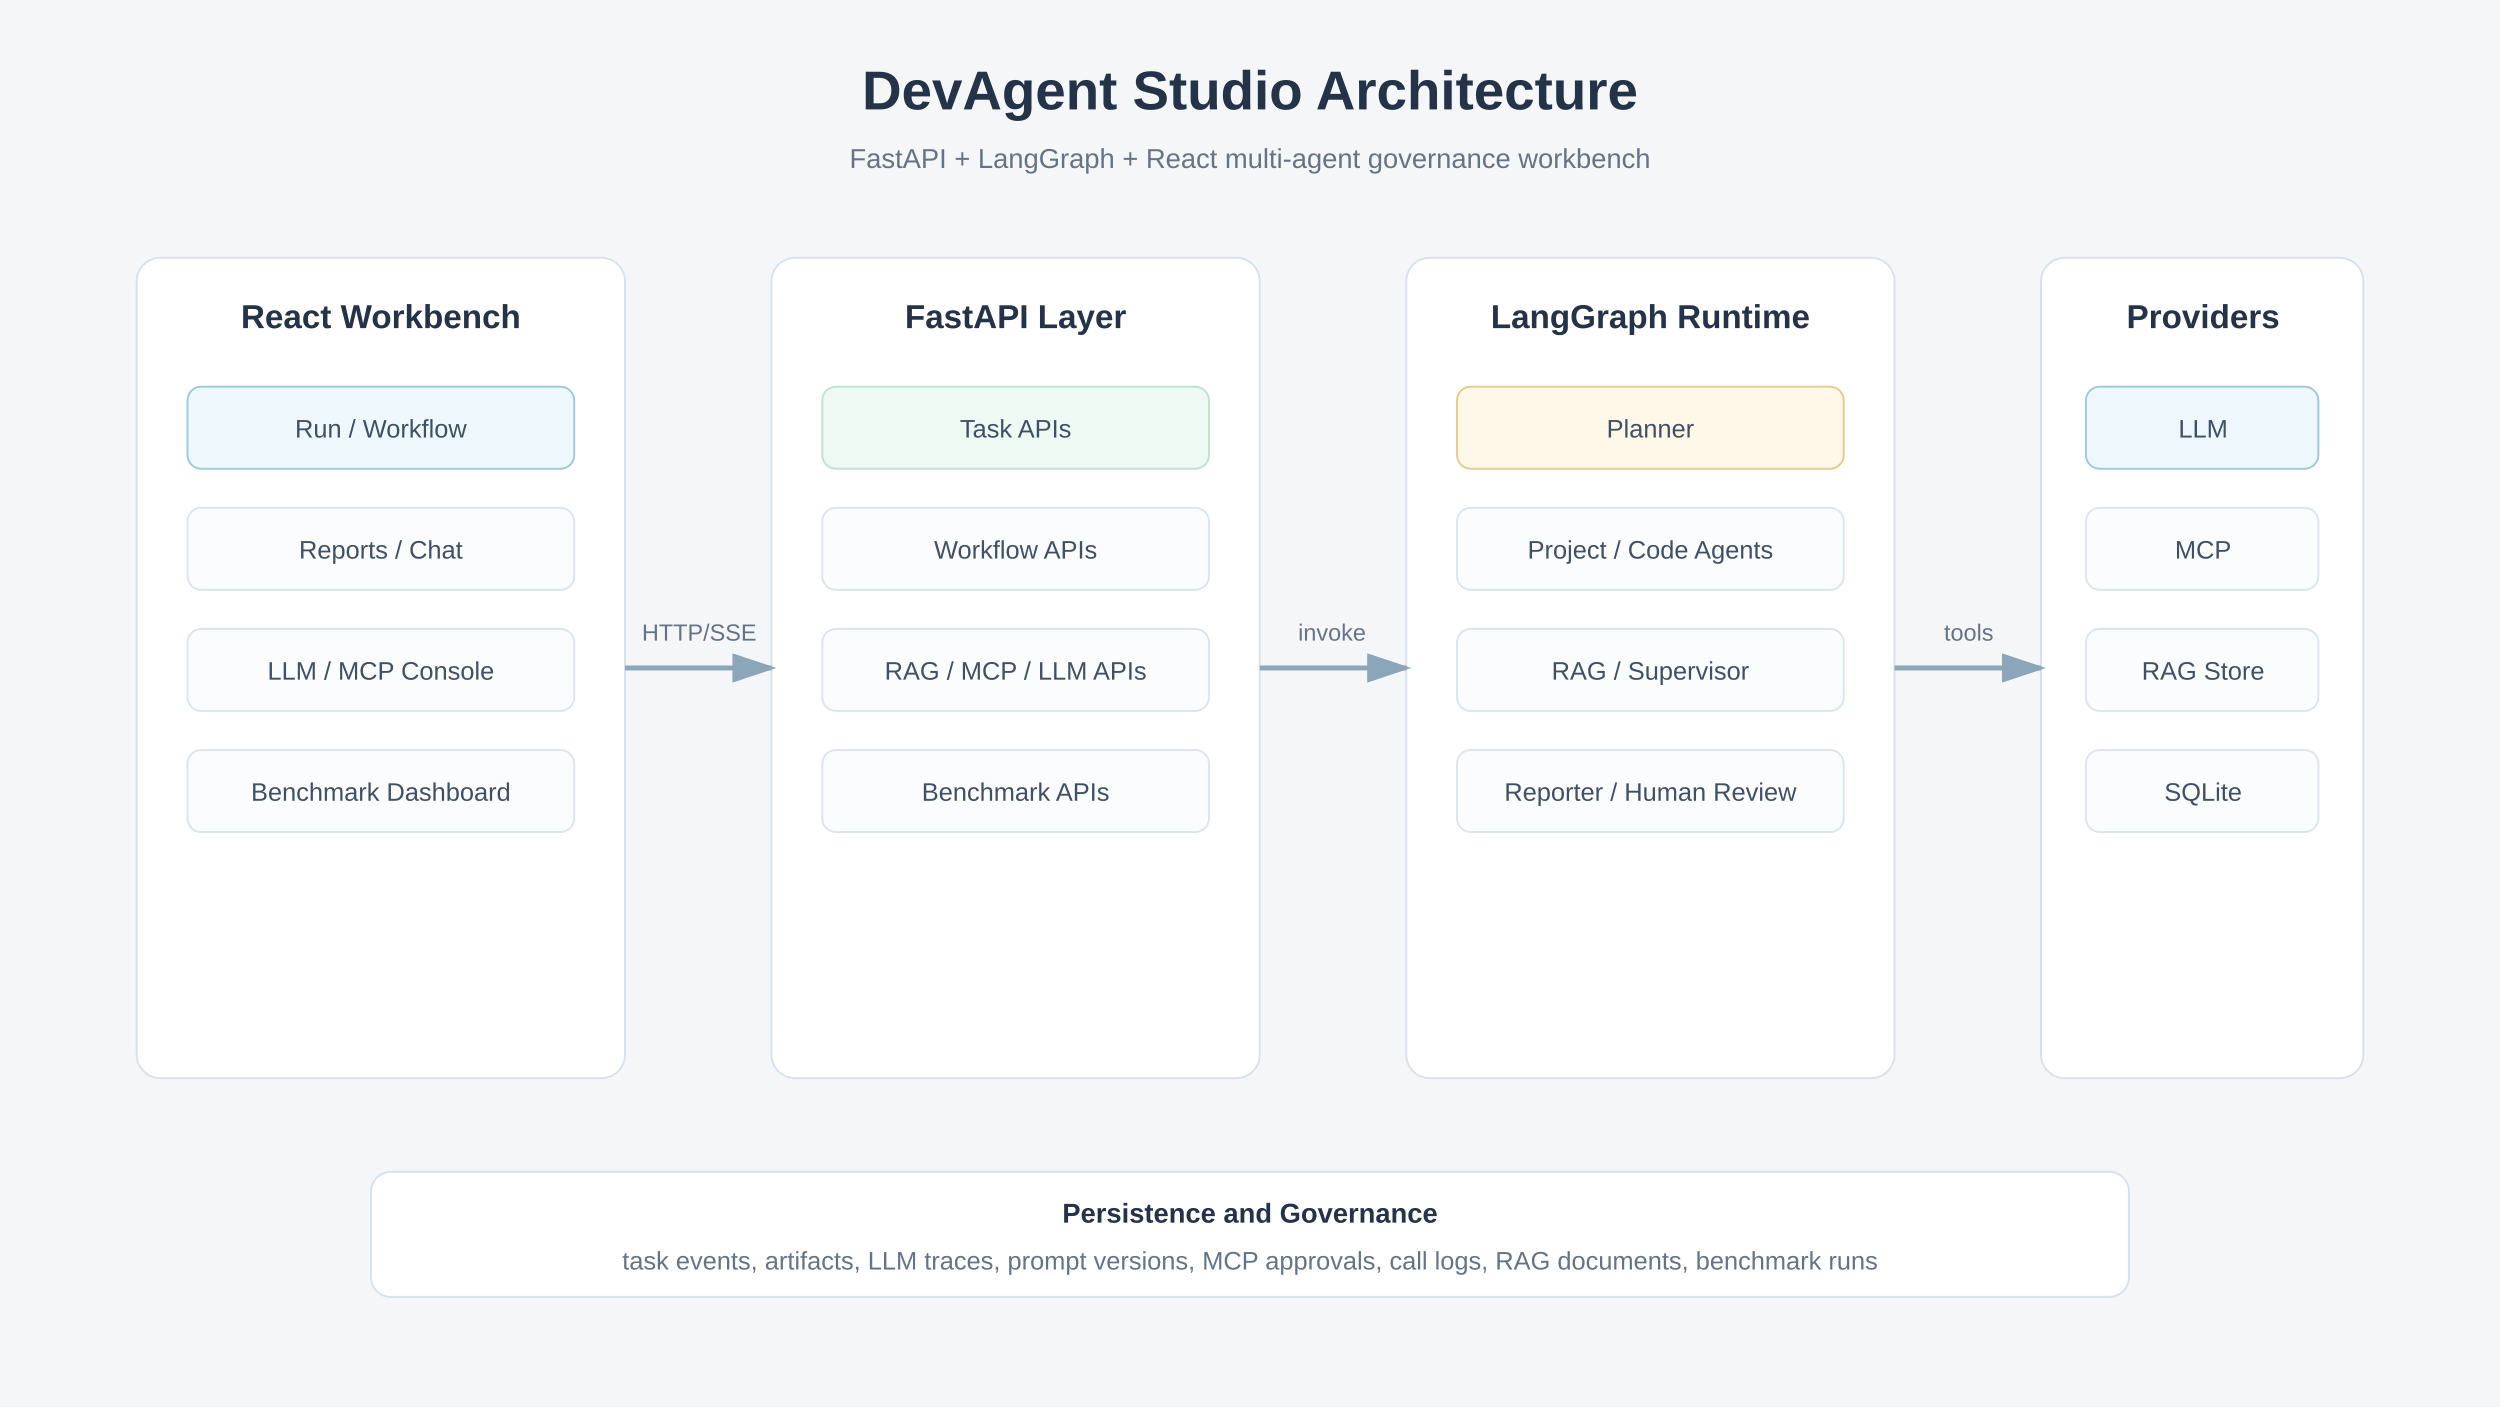
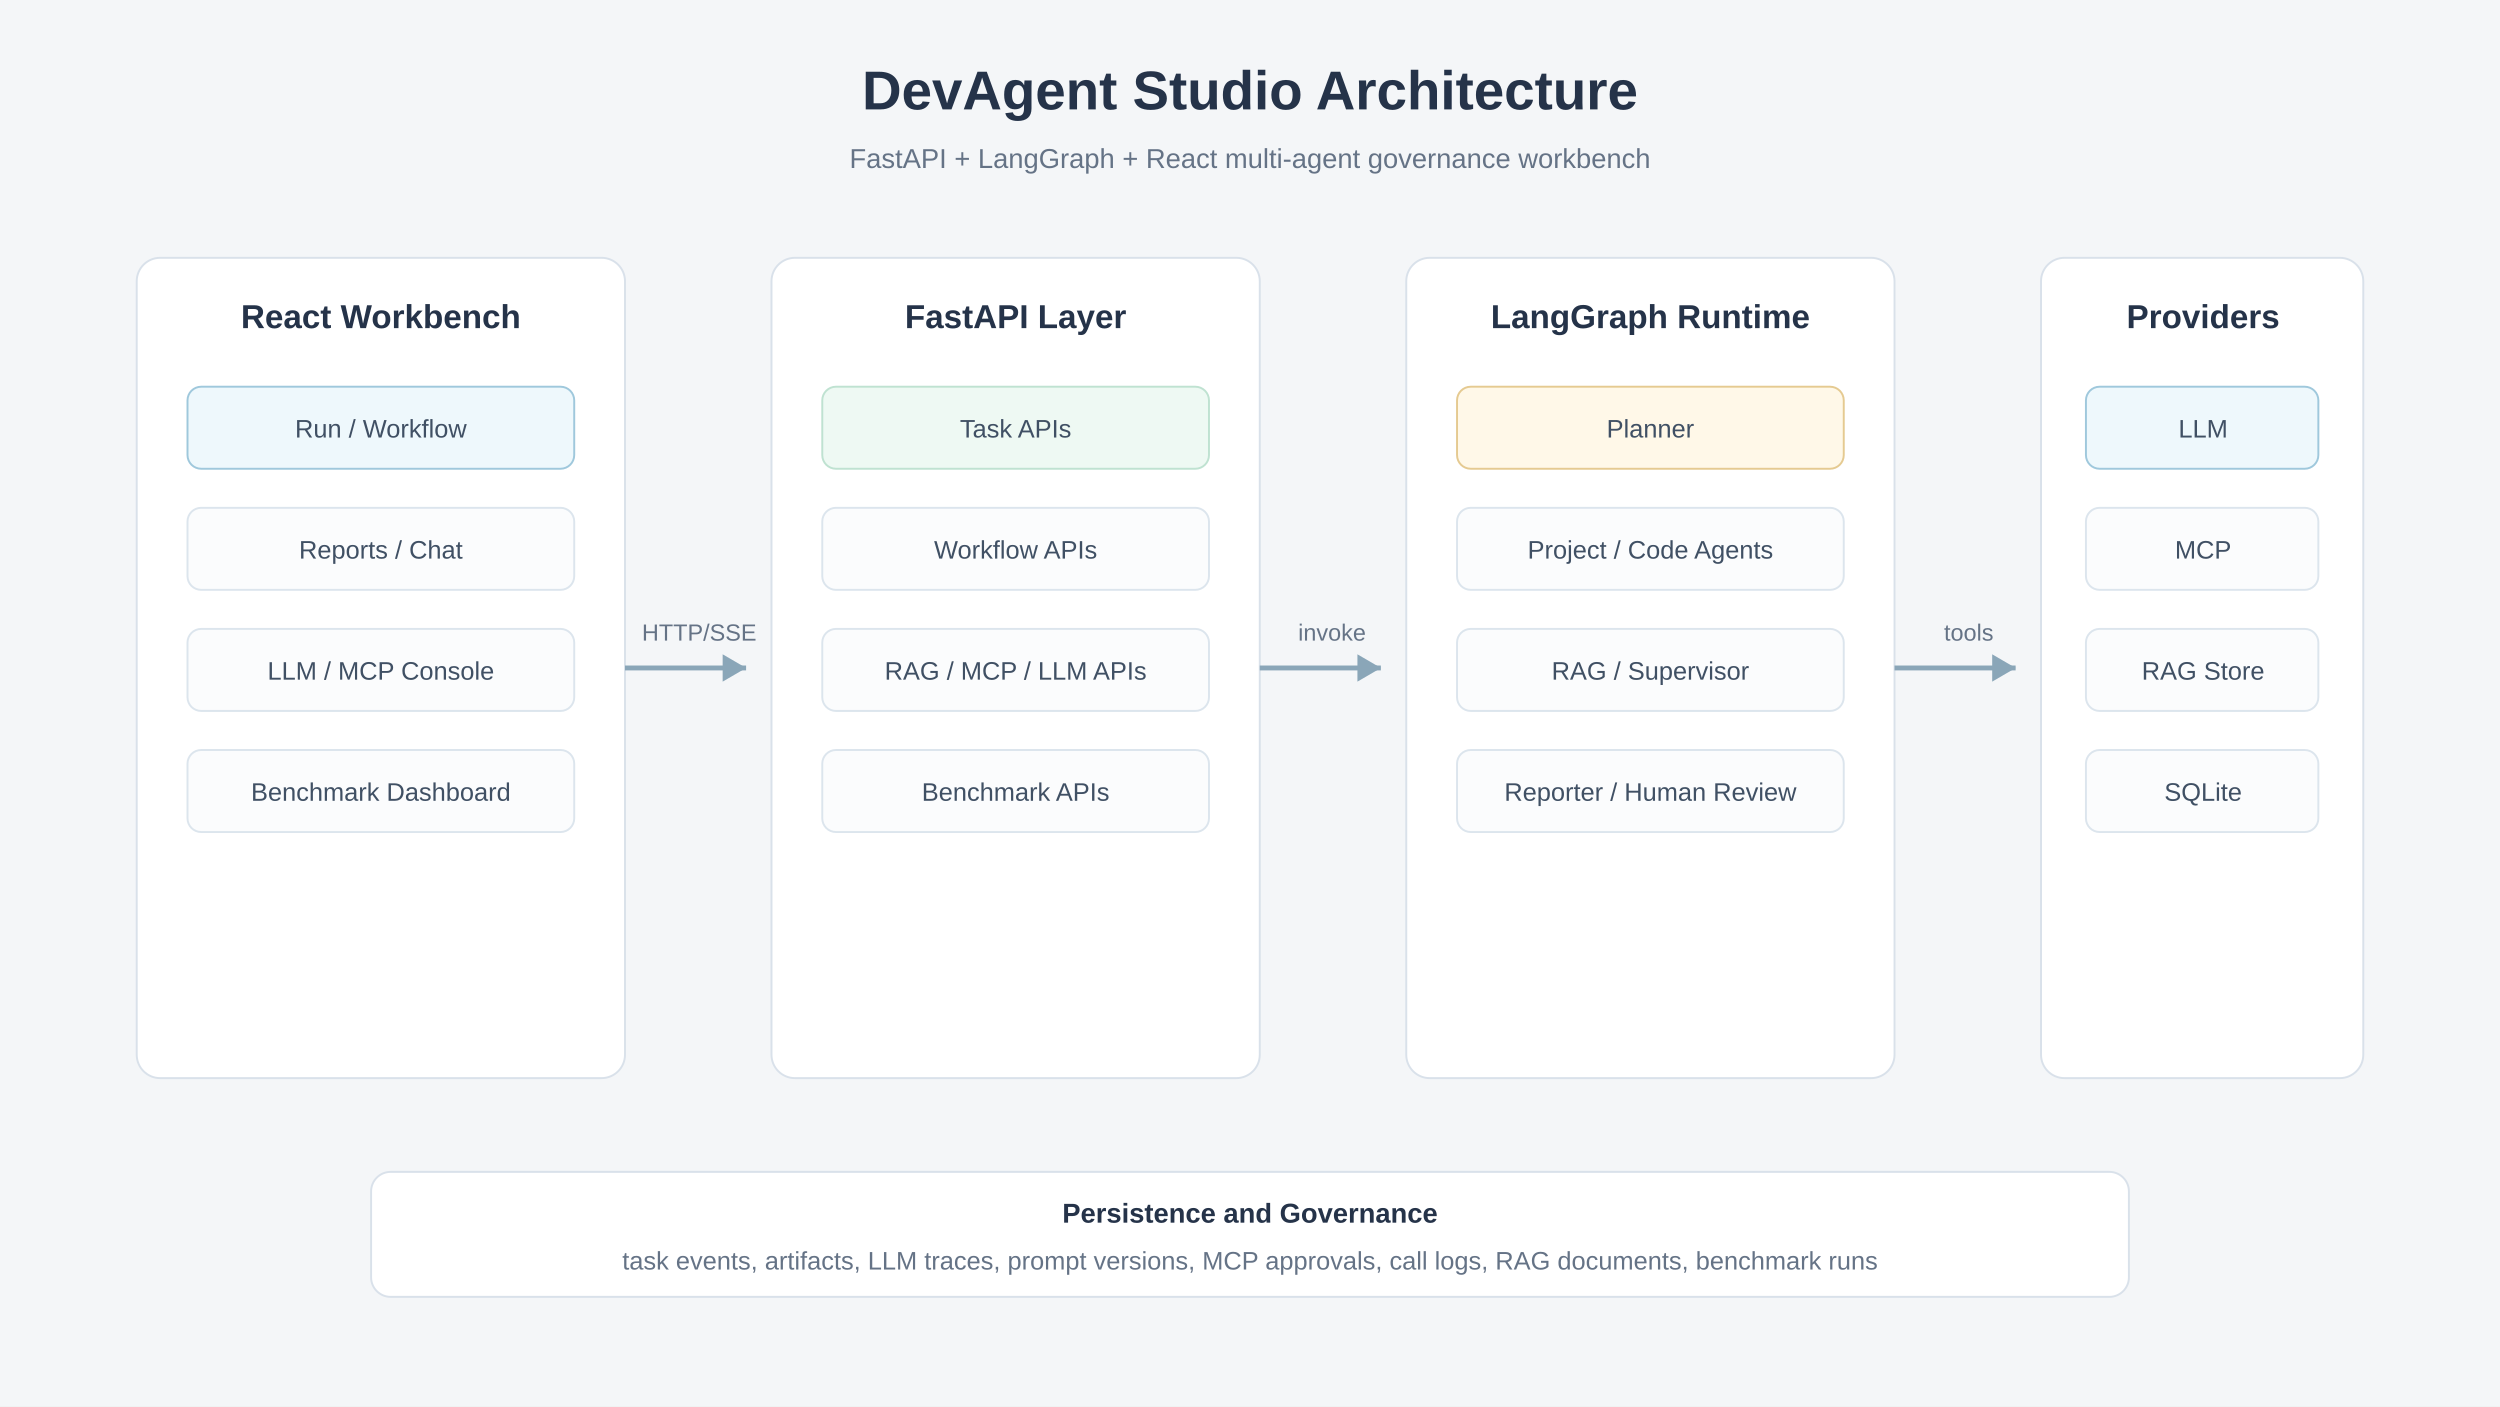
- <svg xmlns="http://www.w3.org/2000/svg" width="1280" height="720" viewBox="0 0 1280 720" role="img" aria-label="DevAgent Studio architecture diagram">
+ <svg xmlns="http://www.w3.org/2000/svg" width="1280" height="720" viewBox="0 0 1280 720">
  <rect width="1280" height="720" fill="#f4f6f8" />
-   <text x="640" y="56" text-anchor="middle" font-family="Segoe UI, Arial" font-size="28" font-weight="700" fill="#253349">DevAgent Studio Architecture</text>
-   <text x="640" y="86" text-anchor="middle" font-family="Segoe UI, Arial" font-size="14" fill="#657386">FastAPI + LangGraph + React multi-agent governance workbench</text>
-   <g font-family="Segoe UI, Arial">
-     <rect x="70" y="132" width="250" height="420" rx="12" fill="#ffffff" stroke="#d9e1ea" />
-     <text x="195" y="168" text-anchor="middle" font-size="17" font-weight="700" fill="#253349">React Workbench</text>
-     <g font-size="13" fill="#405064">
-       <rect x="96" y="198" width="198" height="42" rx="7" fill="#eef8fc" stroke="#9fc8dc" />
-       <text x="195" y="224" text-anchor="middle">Run / Workflow</text>
-       <rect x="96" y="260" width="198" height="42" rx="7" fill="#fbfcfd" stroke="#dce5ed" />
-       <text x="195" y="286" text-anchor="middle">Reports / Chat</text>
-       <rect x="96" y="322" width="198" height="42" rx="7" fill="#fbfcfd" stroke="#dce5ed" />
-       <text x="195" y="348" text-anchor="middle">LLM / MCP Console</text>
-       <rect x="96" y="384" width="198" height="42" rx="7" fill="#fbfcfd" stroke="#dce5ed" />
-       <text x="195" y="410" text-anchor="middle">Benchmark Dashboard</text>
-     </g>
-     <rect x="395" y="132" width="250" height="420" rx="12" fill="#ffffff" stroke="#d9e1ea" />
-     <text x="520" y="168" text-anchor="middle" font-size="17" font-weight="700" fill="#253349">FastAPI Layer</text>
-     <g font-size="13" fill="#405064">
-       <rect x="421" y="198" width="198" height="42" rx="7" fill="#eef9f3" stroke="#bfe2d1" />
-       <text x="520" y="224" text-anchor="middle">Task APIs</text>
-       <rect x="421" y="260" width="198" height="42" rx="7" fill="#fbfcfd" stroke="#dce5ed" />
-       <text x="520" y="286" text-anchor="middle">Workflow APIs</text>
-       <rect x="421" y="322" width="198" height="42" rx="7" fill="#fbfcfd" stroke="#dce5ed" />
-       <text x="520" y="348" text-anchor="middle">RAG / MCP / LLM APIs</text>
-       <rect x="421" y="384" width="198" height="42" rx="7" fill="#fbfcfd" stroke="#dce5ed" />
-       <text x="520" y="410" text-anchor="middle">Benchmark APIs</text>
-     </g>
-     <rect x="720" y="132" width="250" height="420" rx="12" fill="#ffffff" stroke="#d9e1ea" />
-     <text x="845" y="168" text-anchor="middle" font-size="17" font-weight="700" fill="#253349">LangGraph Runtime</text>
-     <g font-size="13" fill="#405064">
-       <rect x="746" y="198" width="198" height="42" rx="7" fill="#fff8e8" stroke="#e5ca91" />
-       <text x="845" y="224" text-anchor="middle">Planner</text>
-       <rect x="746" y="260" width="198" height="42" rx="7" fill="#fbfcfd" stroke="#dce5ed" />
-       <text x="845" y="286" text-anchor="middle">Project / Code Agents</text>
-       <rect x="746" y="322" width="198" height="42" rx="7" fill="#fbfcfd" stroke="#dce5ed" />
-       <text x="845" y="348" text-anchor="middle">RAG / Supervisor</text>
-       <rect x="746" y="384" width="198" height="42" rx="7" fill="#fbfcfd" stroke="#dce5ed" />
-       <text x="845" y="410" text-anchor="middle">Reporter / Human Review</text>
-     </g>
-     <rect x="1045" y="132" width="165" height="420" rx="12" fill="#ffffff" stroke="#d9e1ea" />
-     <text x="1128" y="168" text-anchor="middle" font-size="17" font-weight="700" fill="#253349">Providers</text>
-     <g font-size="13" fill="#405064">
-       <rect x="1068" y="198" width="119" height="42" rx="7" fill="#eef8fc" stroke="#9fc8dc" />
-       <text x="1128" y="224" text-anchor="middle">LLM</text>
-       <rect x="1068" y="260" width="119" height="42" rx="7" fill="#fbfcfd" stroke="#dce5ed" />
-       <text x="1128" y="286" text-anchor="middle">MCP</text>
-       <rect x="1068" y="322" width="119" height="42" rx="7" fill="#fbfcfd" stroke="#dce5ed" />
-       <text x="1128" y="348" text-anchor="middle">RAG Store</text>
-       <rect x="1068" y="384" width="119" height="42" rx="7" fill="#fbfcfd" stroke="#dce5ed" />
-       <text x="1128" y="410" text-anchor="middle">SQLite</text>
-     </g>
-   </g>
-   <g stroke="#8aa6b8" stroke-width="2.5" fill="none" marker-end="url(#arrow)">
-     <path d="M320 342 L395 342" />
-     <path d="M645 342 L720 342" />
-     <path d="M970 342 L1045 342" />
-   </g>
-   <g font-family="Segoe UI, Arial" font-size="12" fill="#657386">
-     <text x="358" y="328" text-anchor="middle">HTTP/SSE</text>
-     <text x="682" y="328" text-anchor="middle">invoke</text>
-     <text x="1008" y="328" text-anchor="middle">tools</text>
-   </g>
+   <text x="640" y="56" text-anchor="middle" font-family="Arial, sans-serif" font-size="28" font-weight="700" fill="#253349">DevAgent Studio Architecture</text>
+   <text x="640" y="86" text-anchor="middle" font-family="Arial, sans-serif" font-size="14" fill="#657386">FastAPI + LangGraph + React multi-agent governance workbench</text>
+   <rect x="70" y="132" width="250" height="420" rx="12" fill="#ffffff" stroke="#d9e1ea" />
+   <text x="195" y="168" text-anchor="middle" font-family="Arial, sans-serif" font-size="17" font-weight="700" fill="#253349">React Workbench</text>
+   <rect x="96" y="198" width="198" height="42" rx="7" fill="#eef8fc" stroke="#9fc8dc" />
+   <text x="195" y="224" text-anchor="middle" font-family="Arial, sans-serif" font-size="13" fill="#405064">Run / Workflow</text>
+   <rect x="96" y="260" width="198" height="42" rx="7" fill="#fbfcfd" stroke="#dce5ed" />
+   <text x="195" y="286" text-anchor="middle" font-family="Arial, sans-serif" font-size="13" fill="#405064">Reports / Chat</text>
+   <rect x="96" y="322" width="198" height="42" rx="7" fill="#fbfcfd" stroke="#dce5ed" />
+   <text x="195" y="348" text-anchor="middle" font-family="Arial, sans-serif" font-size="13" fill="#405064">LLM / MCP Console</text>
+   <rect x="96" y="384" width="198" height="42" rx="7" fill="#fbfcfd" stroke="#dce5ed" />
+   <text x="195" y="410" text-anchor="middle" font-family="Arial, sans-serif" font-size="13" fill="#405064">Benchmark Dashboard</text>
+   <rect x="395" y="132" width="250" height="420" rx="12" fill="#ffffff" stroke="#d9e1ea" />
+   <text x="520" y="168" text-anchor="middle" font-family="Arial, sans-serif" font-size="17" font-weight="700" fill="#253349">FastAPI Layer</text>
+   <rect x="421" y="198" width="198" height="42" rx="7" fill="#eef9f3" stroke="#bfe2d1" />
+   <text x="520" y="224" text-anchor="middle" font-family="Arial, sans-serif" font-size="13" fill="#405064">Task APIs</text>
+   <rect x="421" y="260" width="198" height="42" rx="7" fill="#fbfcfd" stroke="#dce5ed" />
+   <text x="520" y="286" text-anchor="middle" font-family="Arial, sans-serif" font-size="13" fill="#405064">Workflow APIs</text>
+   <rect x="421" y="322" width="198" height="42" rx="7" fill="#fbfcfd" stroke="#dce5ed" />
+   <text x="520" y="348" text-anchor="middle" font-family="Arial, sans-serif" font-size="13" fill="#405064">RAG / MCP / LLM APIs</text>
+   <rect x="421" y="384" width="198" height="42" rx="7" fill="#fbfcfd" stroke="#dce5ed" />
+   <text x="520" y="410" text-anchor="middle" font-family="Arial, sans-serif" font-size="13" fill="#405064">Benchmark APIs</text>
+   <rect x="720" y="132" width="250" height="420" rx="12" fill="#ffffff" stroke="#d9e1ea" />
+   <text x="845" y="168" text-anchor="middle" font-family="Arial, sans-serif" font-size="17" font-weight="700" fill="#253349">LangGraph Runtime</text>
+   <rect x="746" y="198" width="198" height="42" rx="7" fill="#fff8e8" stroke="#e5ca91" />
+   <text x="845" y="224" text-anchor="middle" font-family="Arial, sans-serif" font-size="13" fill="#405064">Planner</text>
+   <rect x="746" y="260" width="198" height="42" rx="7" fill="#fbfcfd" stroke="#dce5ed" />
+   <text x="845" y="286" text-anchor="middle" font-family="Arial, sans-serif" font-size="13" fill="#405064">Project / Code Agents</text>
+   <rect x="746" y="322" width="198" height="42" rx="7" fill="#fbfcfd" stroke="#dce5ed" />
+   <text x="845" y="348" text-anchor="middle" font-family="Arial, sans-serif" font-size="13" fill="#405064">RAG / Supervisor</text>
+   <rect x="746" y="384" width="198" height="42" rx="7" fill="#fbfcfd" stroke="#dce5ed" />
+   <text x="845" y="410" text-anchor="middle" font-family="Arial, sans-serif" font-size="13" fill="#405064">Reporter / Human Review</text>
+   <rect x="1045" y="132" width="165" height="420" rx="12" fill="#ffffff" stroke="#d9e1ea" />
+   <text x="1128" y="168" text-anchor="middle" font-family="Arial, sans-serif" font-size="17" font-weight="700" fill="#253349">Providers</text>
+   <rect x="1068" y="198" width="119" height="42" rx="7" fill="#eef8fc" stroke="#9fc8dc" />
+   <text x="1128" y="224" text-anchor="middle" font-family="Arial, sans-serif" font-size="13" fill="#405064">LLM</text>
+   <rect x="1068" y="260" width="119" height="42" rx="7" fill="#fbfcfd" stroke="#dce5ed" />
+   <text x="1128" y="286" text-anchor="middle" font-family="Arial, sans-serif" font-size="13" fill="#405064">MCP</text>
+   <rect x="1068" y="322" width="119" height="42" rx="7" fill="#fbfcfd" stroke="#dce5ed" />
+   <text x="1128" y="348" text-anchor="middle" font-family="Arial, sans-serif" font-size="13" fill="#405064">RAG Store</text>
+   <rect x="1068" y="384" width="119" height="42" rx="7" fill="#fbfcfd" stroke="#dce5ed" />
+   <text x="1128" y="410" text-anchor="middle" font-family="Arial, sans-serif" font-size="13" fill="#405064">SQLite</text>
+   <line x1="320" y1="342" x2="382" y2="342" stroke="#8aa6b8" stroke-width="2.5" />
+   <polygon points="382,342 370,335 370,349" fill="#8aa6b8" />
+   <line x1="645" y1="342" x2="707" y2="342" stroke="#8aa6b8" stroke-width="2.5" />
+   <polygon points="707,342 695,335 695,349" fill="#8aa6b8" />
+   <line x1="970" y1="342" x2="1032" y2="342" stroke="#8aa6b8" stroke-width="2.5" />
+   <polygon points="1032,342 1020,335 1020,349" fill="#8aa6b8" />
+   <text x="358" y="328" text-anchor="middle" font-family="Arial, sans-serif" font-size="12" fill="#657386">HTTP/SSE</text>
+   <text x="682" y="328" text-anchor="middle" font-family="Arial, sans-serif" font-size="12" fill="#657386">invoke</text>
+   <text x="1008" y="328" text-anchor="middle" font-family="Arial, sans-serif" font-size="12" fill="#657386">tools</text>
  <rect x="190" y="600" width="900" height="64" rx="10" fill="#ffffff" stroke="#d9e1ea" />
-   <text x="640" y="626" text-anchor="middle" font-family="Segoe UI, Arial" font-size="14" font-weight="700" fill="#253349">Persistence and Governance</text>
-   <text x="640" y="650" text-anchor="middle" font-family="Segoe UI, Arial" font-size="13" fill="#657386">task events, artifacts, LLM traces, prompt versions, MCP approvals, call logs, RAG documents, benchmark runs</text>
-   <defs>
-     <marker id="arrow" markerWidth="10" markerHeight="10" refX="8" refY="3" orient="auto" markerUnits="strokeWidth">
-       <path d="M0,0 L0,6 L9,3 z" fill="#8aa6b8" />
-     </marker>
-   </defs>
+   <text x="640" y="626" text-anchor="middle" font-family="Arial, sans-serif" font-size="14" font-weight="700" fill="#253349">Persistence and Governance</text>
+   <text x="640" y="650" text-anchor="middle" font-family="Arial, sans-serif" font-size="13" fill="#657386">task events, artifacts, LLM traces, prompt versions, MCP approvals, call logs, RAG documents, benchmark runs</text>
</svg>
